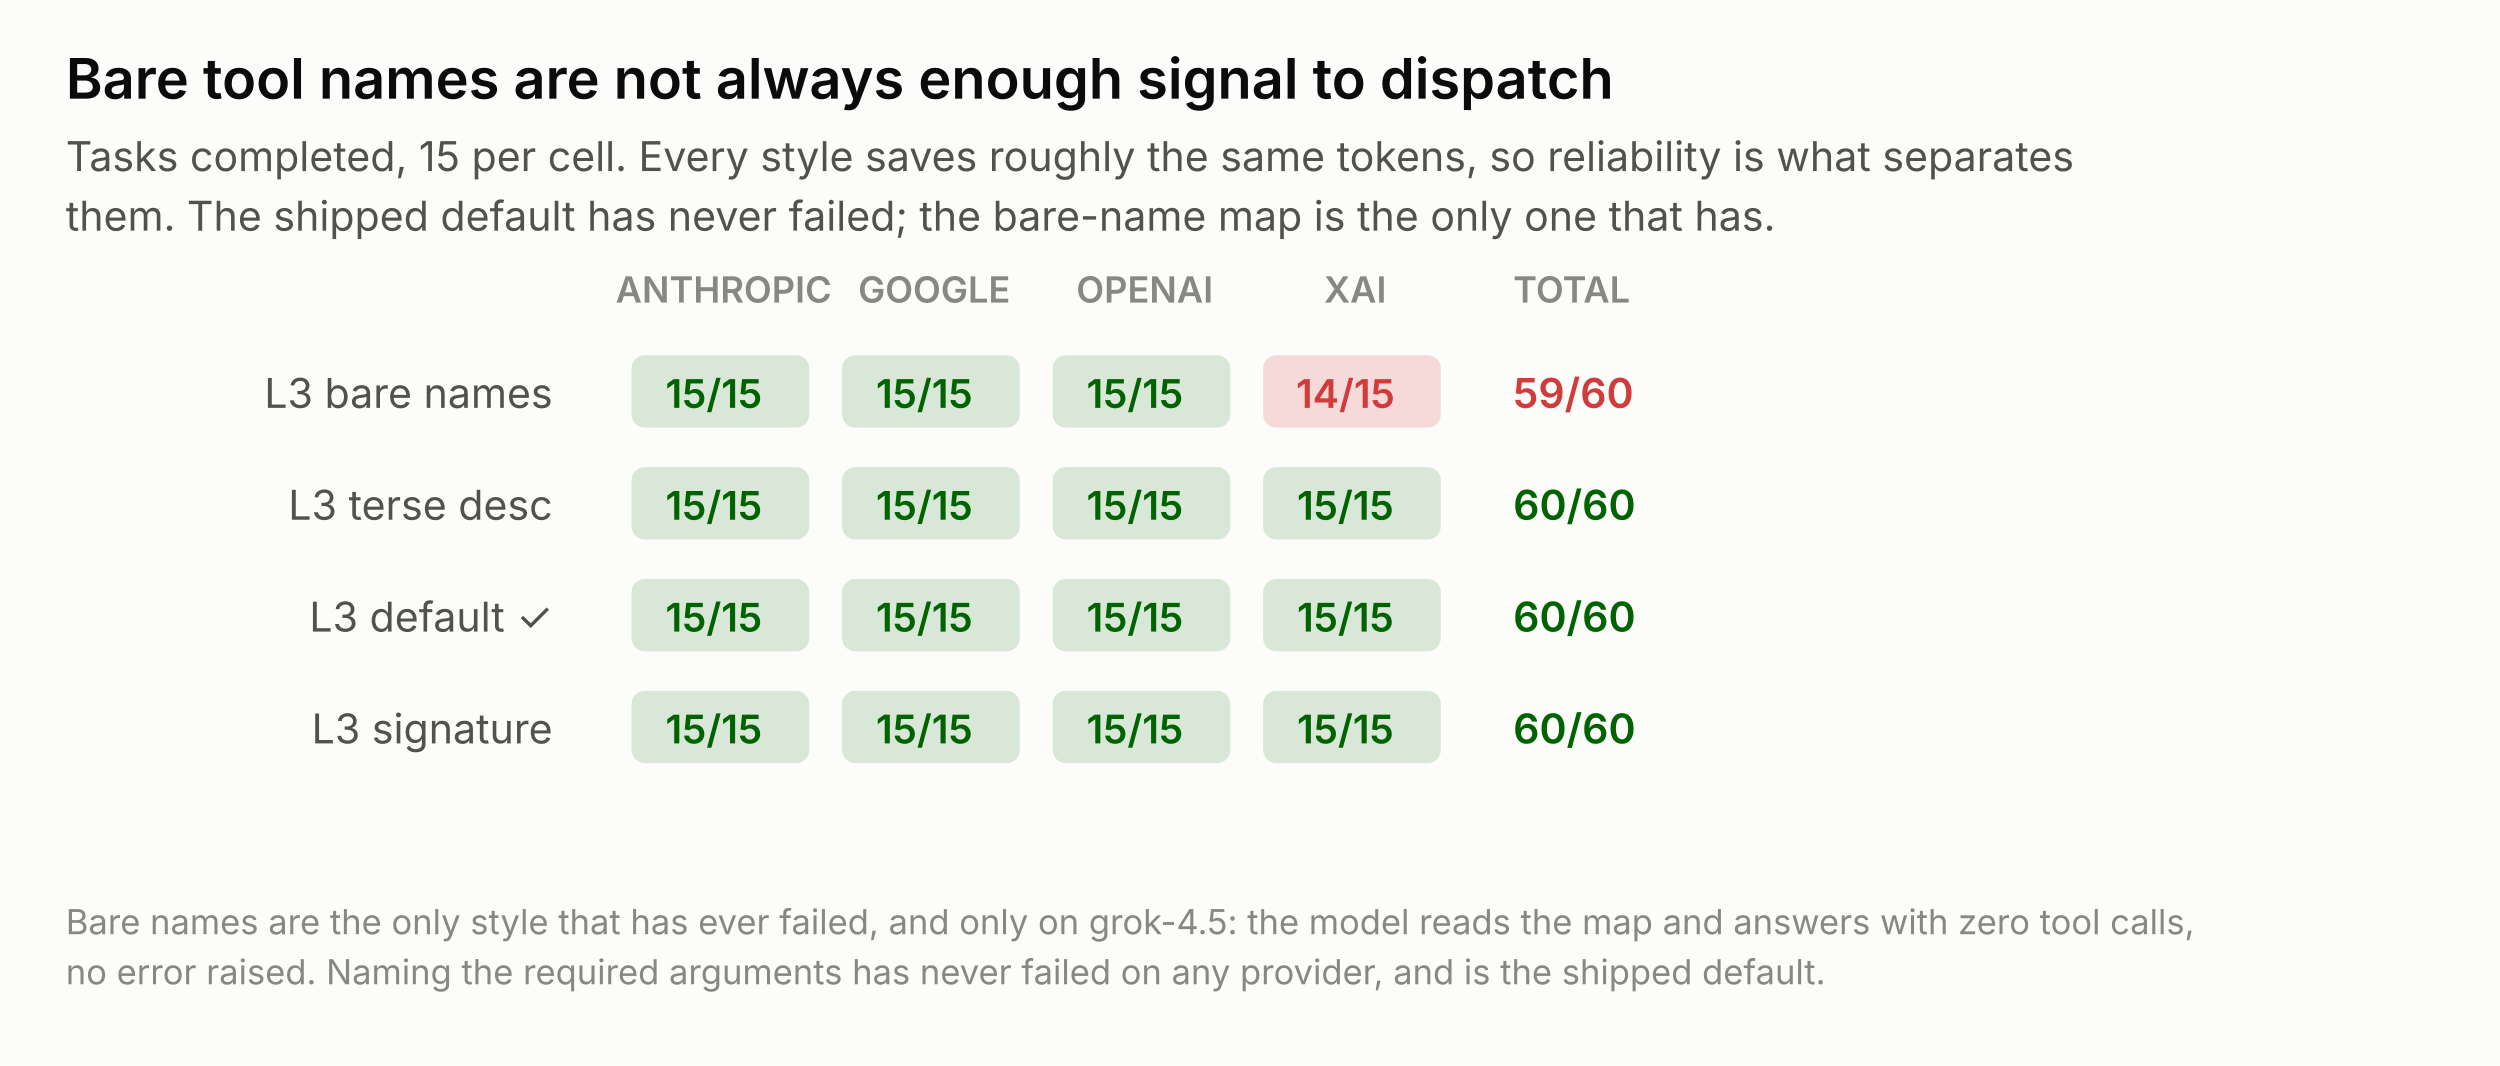
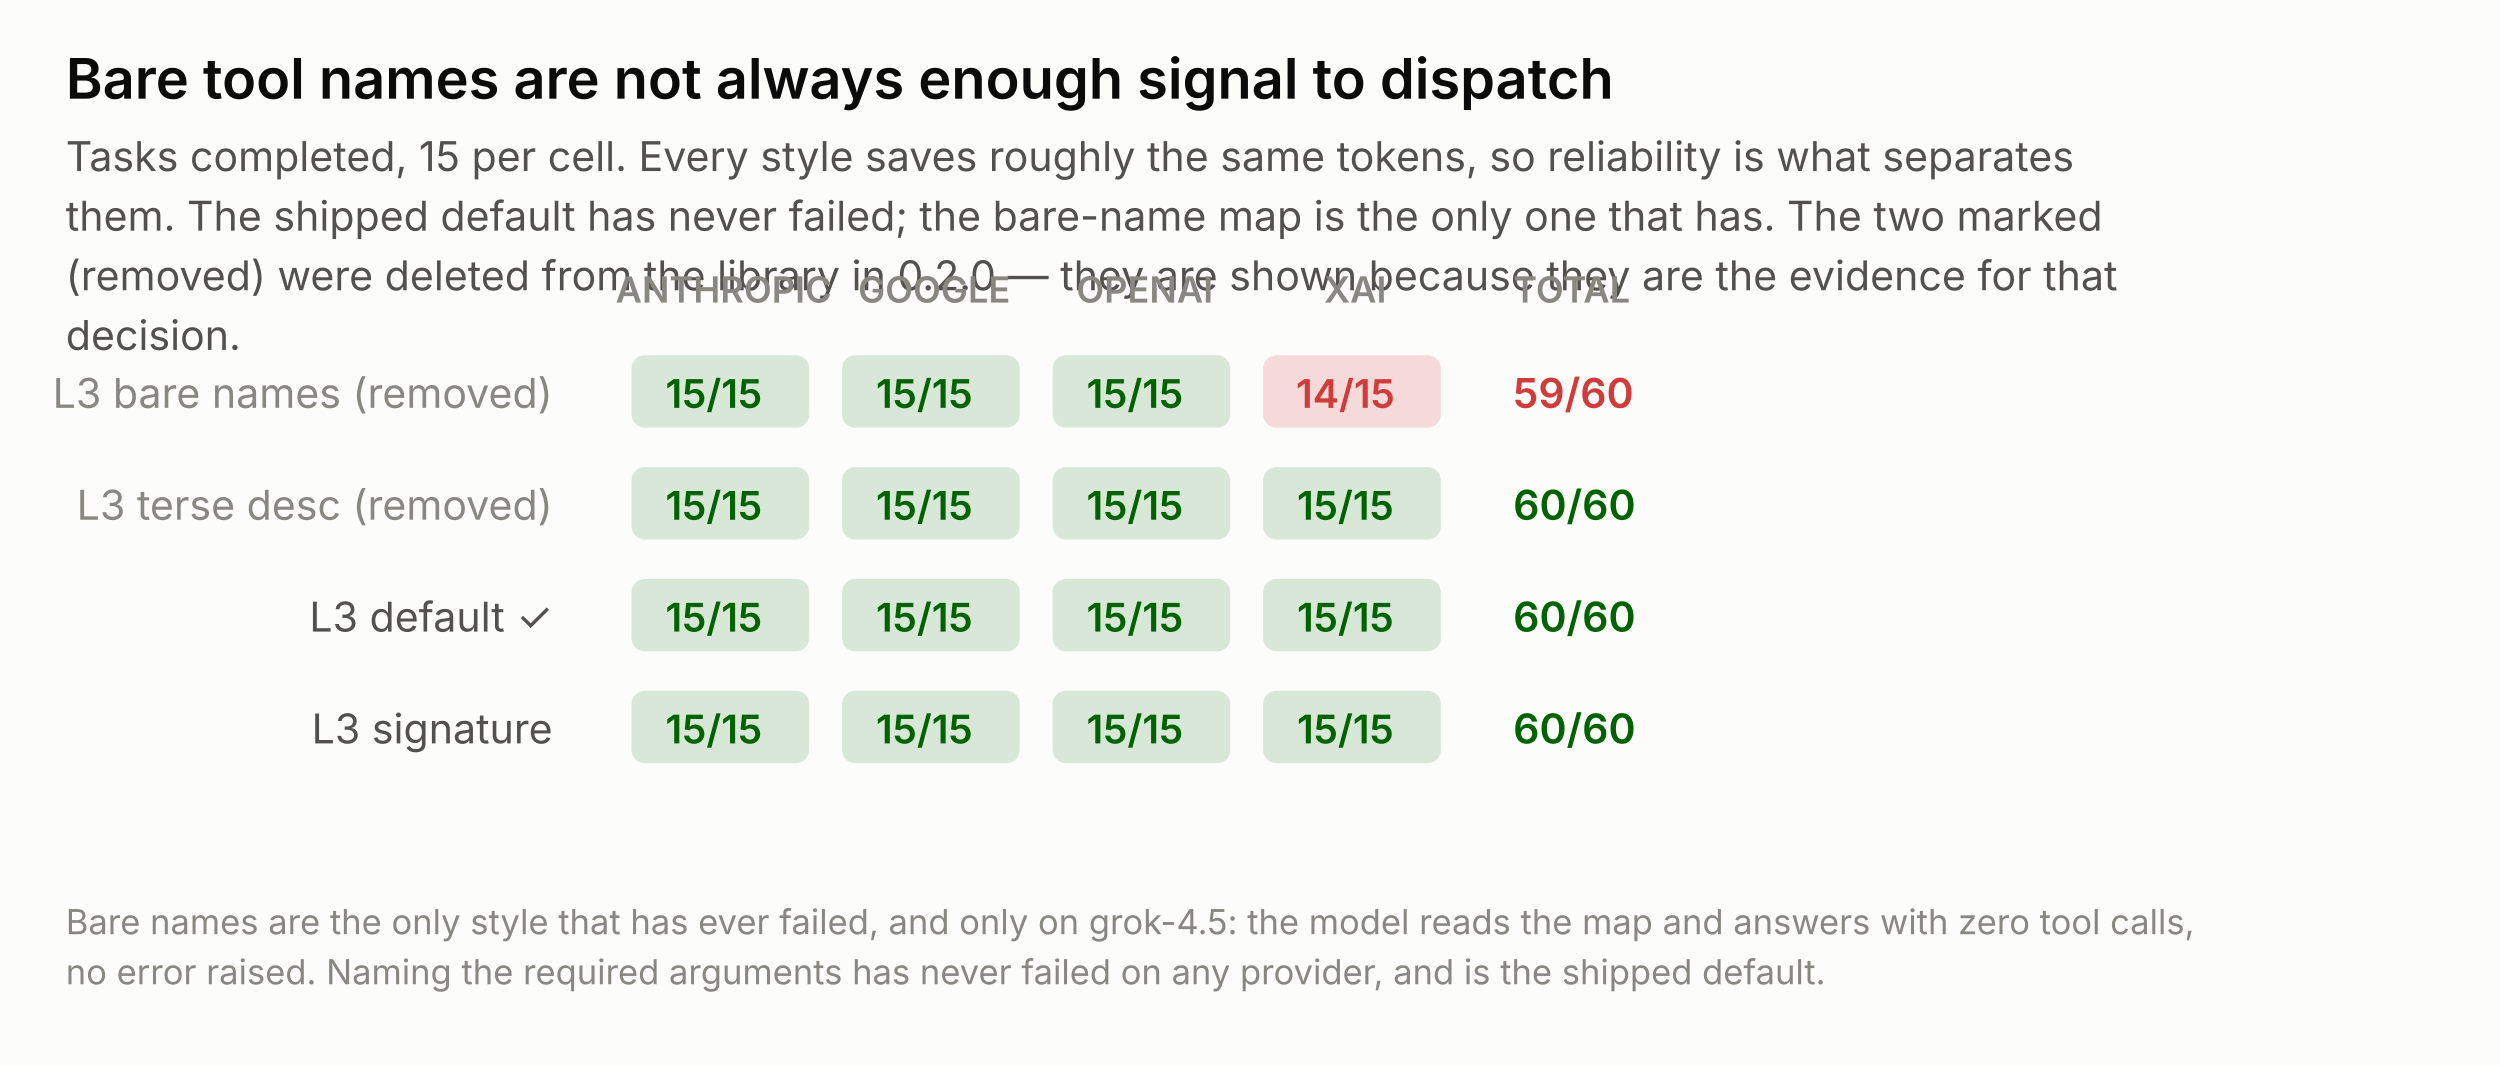
<svg xmlns="http://www.w3.org/2000/svg" width="760" height="324" viewBox="0 0 760 324" role="img" aria-label="Task completion by level-3 map style and provider">
  <rect width="760" height="324" fill="#fcfcfb" />
  <text x="20" y="30" font-family="system-ui,-apple-system,'Segoe UI',sans-serif" font-size="17" font-weight="600" fill="#0b0b0b">Bare tool names are not always enough signal to dispatch</text>
  <text x="20" y="52" font-family="system-ui,-apple-system,'Segoe UI',sans-serif" font-size="12.5" fill="#52514e">
    <tspan x="20" dy="0">Tasks completed, 15 per cell. Every style saves roughly the same tokens, so reliability is what separates</tspan>
-     <tspan x="20" dy="18.125">them. The shipped default has never failed; the bare-name map is the only one that has.</tspan>
+     <tspan x="20" dy="18.125">them. The shipped default has never failed; the bare-name map is the only one that has. The two marked</tspan>
+     <tspan x="20" dy="18.125">(removed) were deleted from the library in 0.2.0 — they are shown because they are the evidence for that</tspan>
+     <tspan x="20" dy="18.125">decision.</tspan>
  </text>
  <text x="220" y="92" font-family="system-ui,-apple-system,'Segoe UI',sans-serif" font-size="11" font-weight="600" fill="#898781" text-anchor="middle">ANTHROPIC</text>
  <text x="284" y="92" font-family="system-ui,-apple-system,'Segoe UI',sans-serif" font-size="11" font-weight="600" fill="#898781" text-anchor="middle">GOOGLE</text>
  <text x="348" y="92" font-family="system-ui,-apple-system,'Segoe UI',sans-serif" font-size="11" font-weight="600" fill="#898781" text-anchor="middle">OPENAI</text>
  <text x="412" y="92" font-family="system-ui,-apple-system,'Segoe UI',sans-serif" font-size="11" font-weight="600" fill="#898781" text-anchor="middle">XAI</text>
-   <text x="168" y="124" font-family="system-ui,-apple-system,'Segoe UI',sans-serif" font-size="12.5" fill="#52514e" text-anchor="end">L3 bare names</text>
+   <text x="168" y="124" font-family="system-ui,-apple-system,'Segoe UI',sans-serif" font-size="12.5" fill="#898781" text-anchor="end">L3 bare names (removed)</text>
  <rect x="192" y="108" width="54" height="22" rx="4" fill="#006300" opacity="0.14" />
  <text x="217" y="124" font-family="system-ui,-apple-system,'Segoe UI',sans-serif" font-size="12" font-weight="600" fill="#006300" text-anchor="middle">15/15</text>
  <rect x="256" y="108" width="54" height="22" rx="4" fill="#006300" opacity="0.14" />
  <text x="281" y="124" font-family="system-ui,-apple-system,'Segoe UI',sans-serif" font-size="12" font-weight="600" fill="#006300" text-anchor="middle">15/15</text>
  <rect x="320" y="108" width="54" height="22" rx="4" fill="#006300" opacity="0.14" />
  <text x="345" y="124" font-family="system-ui,-apple-system,'Segoe UI',sans-serif" font-size="12" font-weight="600" fill="#006300" text-anchor="middle">15/15</text>
  <rect x="384" y="108" width="54" height="22" rx="4" fill="#d03b3b" opacity="0.18" />
  <text x="409" y="124" font-family="system-ui,-apple-system,'Segoe UI',sans-serif" font-size="12" font-weight="600" fill="#d03b3b" text-anchor="middle">14/15</text>
  <text x="460" y="124" font-family="system-ui,-apple-system,'Segoe UI',sans-serif" font-size="12.5" font-weight="600" fill="#d03b3b">59/60</text>
-   <text x="168" y="158" font-family="system-ui,-apple-system,'Segoe UI',sans-serif" font-size="12.5" fill="#52514e" text-anchor="end">L3 terse desc</text>
+   <text x="168" y="158" font-family="system-ui,-apple-system,'Segoe UI',sans-serif" font-size="12.5" fill="#898781" text-anchor="end">L3 terse desc (removed)</text>
  <rect x="192" y="142" width="54" height="22" rx="4" fill="#006300" opacity="0.14" />
  <text x="217" y="158" font-family="system-ui,-apple-system,'Segoe UI',sans-serif" font-size="12" font-weight="600" fill="#006300" text-anchor="middle">15/15</text>
  <rect x="256" y="142" width="54" height="22" rx="4" fill="#006300" opacity="0.14" />
  <text x="281" y="158" font-family="system-ui,-apple-system,'Segoe UI',sans-serif" font-size="12" font-weight="600" fill="#006300" text-anchor="middle">15/15</text>
  <rect x="320" y="142" width="54" height="22" rx="4" fill="#006300" opacity="0.14" />
  <text x="345" y="158" font-family="system-ui,-apple-system,'Segoe UI',sans-serif" font-size="12" font-weight="600" fill="#006300" text-anchor="middle">15/15</text>
  <rect x="384" y="142" width="54" height="22" rx="4" fill="#006300" opacity="0.14" />
  <text x="409" y="158" font-family="system-ui,-apple-system,'Segoe UI',sans-serif" font-size="12" font-weight="600" fill="#006300" text-anchor="middle">15/15</text>
  <text x="460" y="158" font-family="system-ui,-apple-system,'Segoe UI',sans-serif" font-size="12.5" font-weight="600" fill="#006300">60/60</text>
  <text x="168" y="192" font-family="system-ui,-apple-system,'Segoe UI',sans-serif" font-size="12.5" fill="#52514e" text-anchor="end">L3 default ✓</text>
  <rect x="192" y="176" width="54" height="22" rx="4" fill="#006300" opacity="0.14" />
  <text x="217" y="192" font-family="system-ui,-apple-system,'Segoe UI',sans-serif" font-size="12" font-weight="600" fill="#006300" text-anchor="middle">15/15</text>
  <rect x="256" y="176" width="54" height="22" rx="4" fill="#006300" opacity="0.14" />
  <text x="281" y="192" font-family="system-ui,-apple-system,'Segoe UI',sans-serif" font-size="12" font-weight="600" fill="#006300" text-anchor="middle">15/15</text>
  <rect x="320" y="176" width="54" height="22" rx="4" fill="#006300" opacity="0.14" />
  <text x="345" y="192" font-family="system-ui,-apple-system,'Segoe UI',sans-serif" font-size="12" font-weight="600" fill="#006300" text-anchor="middle">15/15</text>
  <rect x="384" y="176" width="54" height="22" rx="4" fill="#006300" opacity="0.14" />
  <text x="409" y="192" font-family="system-ui,-apple-system,'Segoe UI',sans-serif" font-size="12" font-weight="600" fill="#006300" text-anchor="middle">15/15</text>
  <text x="460" y="192" font-family="system-ui,-apple-system,'Segoe UI',sans-serif" font-size="12.5" font-weight="600" fill="#006300">60/60</text>
  <text x="168" y="226" font-family="system-ui,-apple-system,'Segoe UI',sans-serif" font-size="12.5" fill="#52514e" text-anchor="end">L3 signature</text>
  <rect x="192" y="210" width="54" height="22" rx="4" fill="#006300" opacity="0.14" />
  <text x="217" y="226" font-family="system-ui,-apple-system,'Segoe UI',sans-serif" font-size="12" font-weight="600" fill="#006300" text-anchor="middle">15/15</text>
  <rect x="256" y="210" width="54" height="22" rx="4" fill="#006300" opacity="0.14" />
  <text x="281" y="226" font-family="system-ui,-apple-system,'Segoe UI',sans-serif" font-size="12" font-weight="600" fill="#006300" text-anchor="middle">15/15</text>
  <rect x="320" y="210" width="54" height="22" rx="4" fill="#006300" opacity="0.14" />
  <text x="345" y="226" font-family="system-ui,-apple-system,'Segoe UI',sans-serif" font-size="12" font-weight="600" fill="#006300" text-anchor="middle">15/15</text>
  <rect x="384" y="210" width="54" height="22" rx="4" fill="#006300" opacity="0.14" />
  <text x="409" y="226" font-family="system-ui,-apple-system,'Segoe UI',sans-serif" font-size="12" font-weight="600" fill="#006300" text-anchor="middle">15/15</text>
  <text x="460" y="226" font-family="system-ui,-apple-system,'Segoe UI',sans-serif" font-size="12.5" font-weight="600" fill="#006300">60/60</text>
  <text x="460" y="92" font-family="system-ui,-apple-system,'Segoe UI',sans-serif" font-size="11" font-weight="600" fill="#898781">TOTAL</text>
  <text x="20" y="284" font-family="system-ui,-apple-system,'Segoe UI',sans-serif" font-size="10.5" fill="#898781">
    <tspan x="20" dy="0">Bare names are the only style that has ever failed, and only on grok-4.5: the model reads the map and answers with zero tool calls,</tspan>
    <tspan x="20" dy="15.225">no error raised. Naming the required arguments has never failed on any provider, and is the shipped default.</tspan>
  </text>
</svg>
